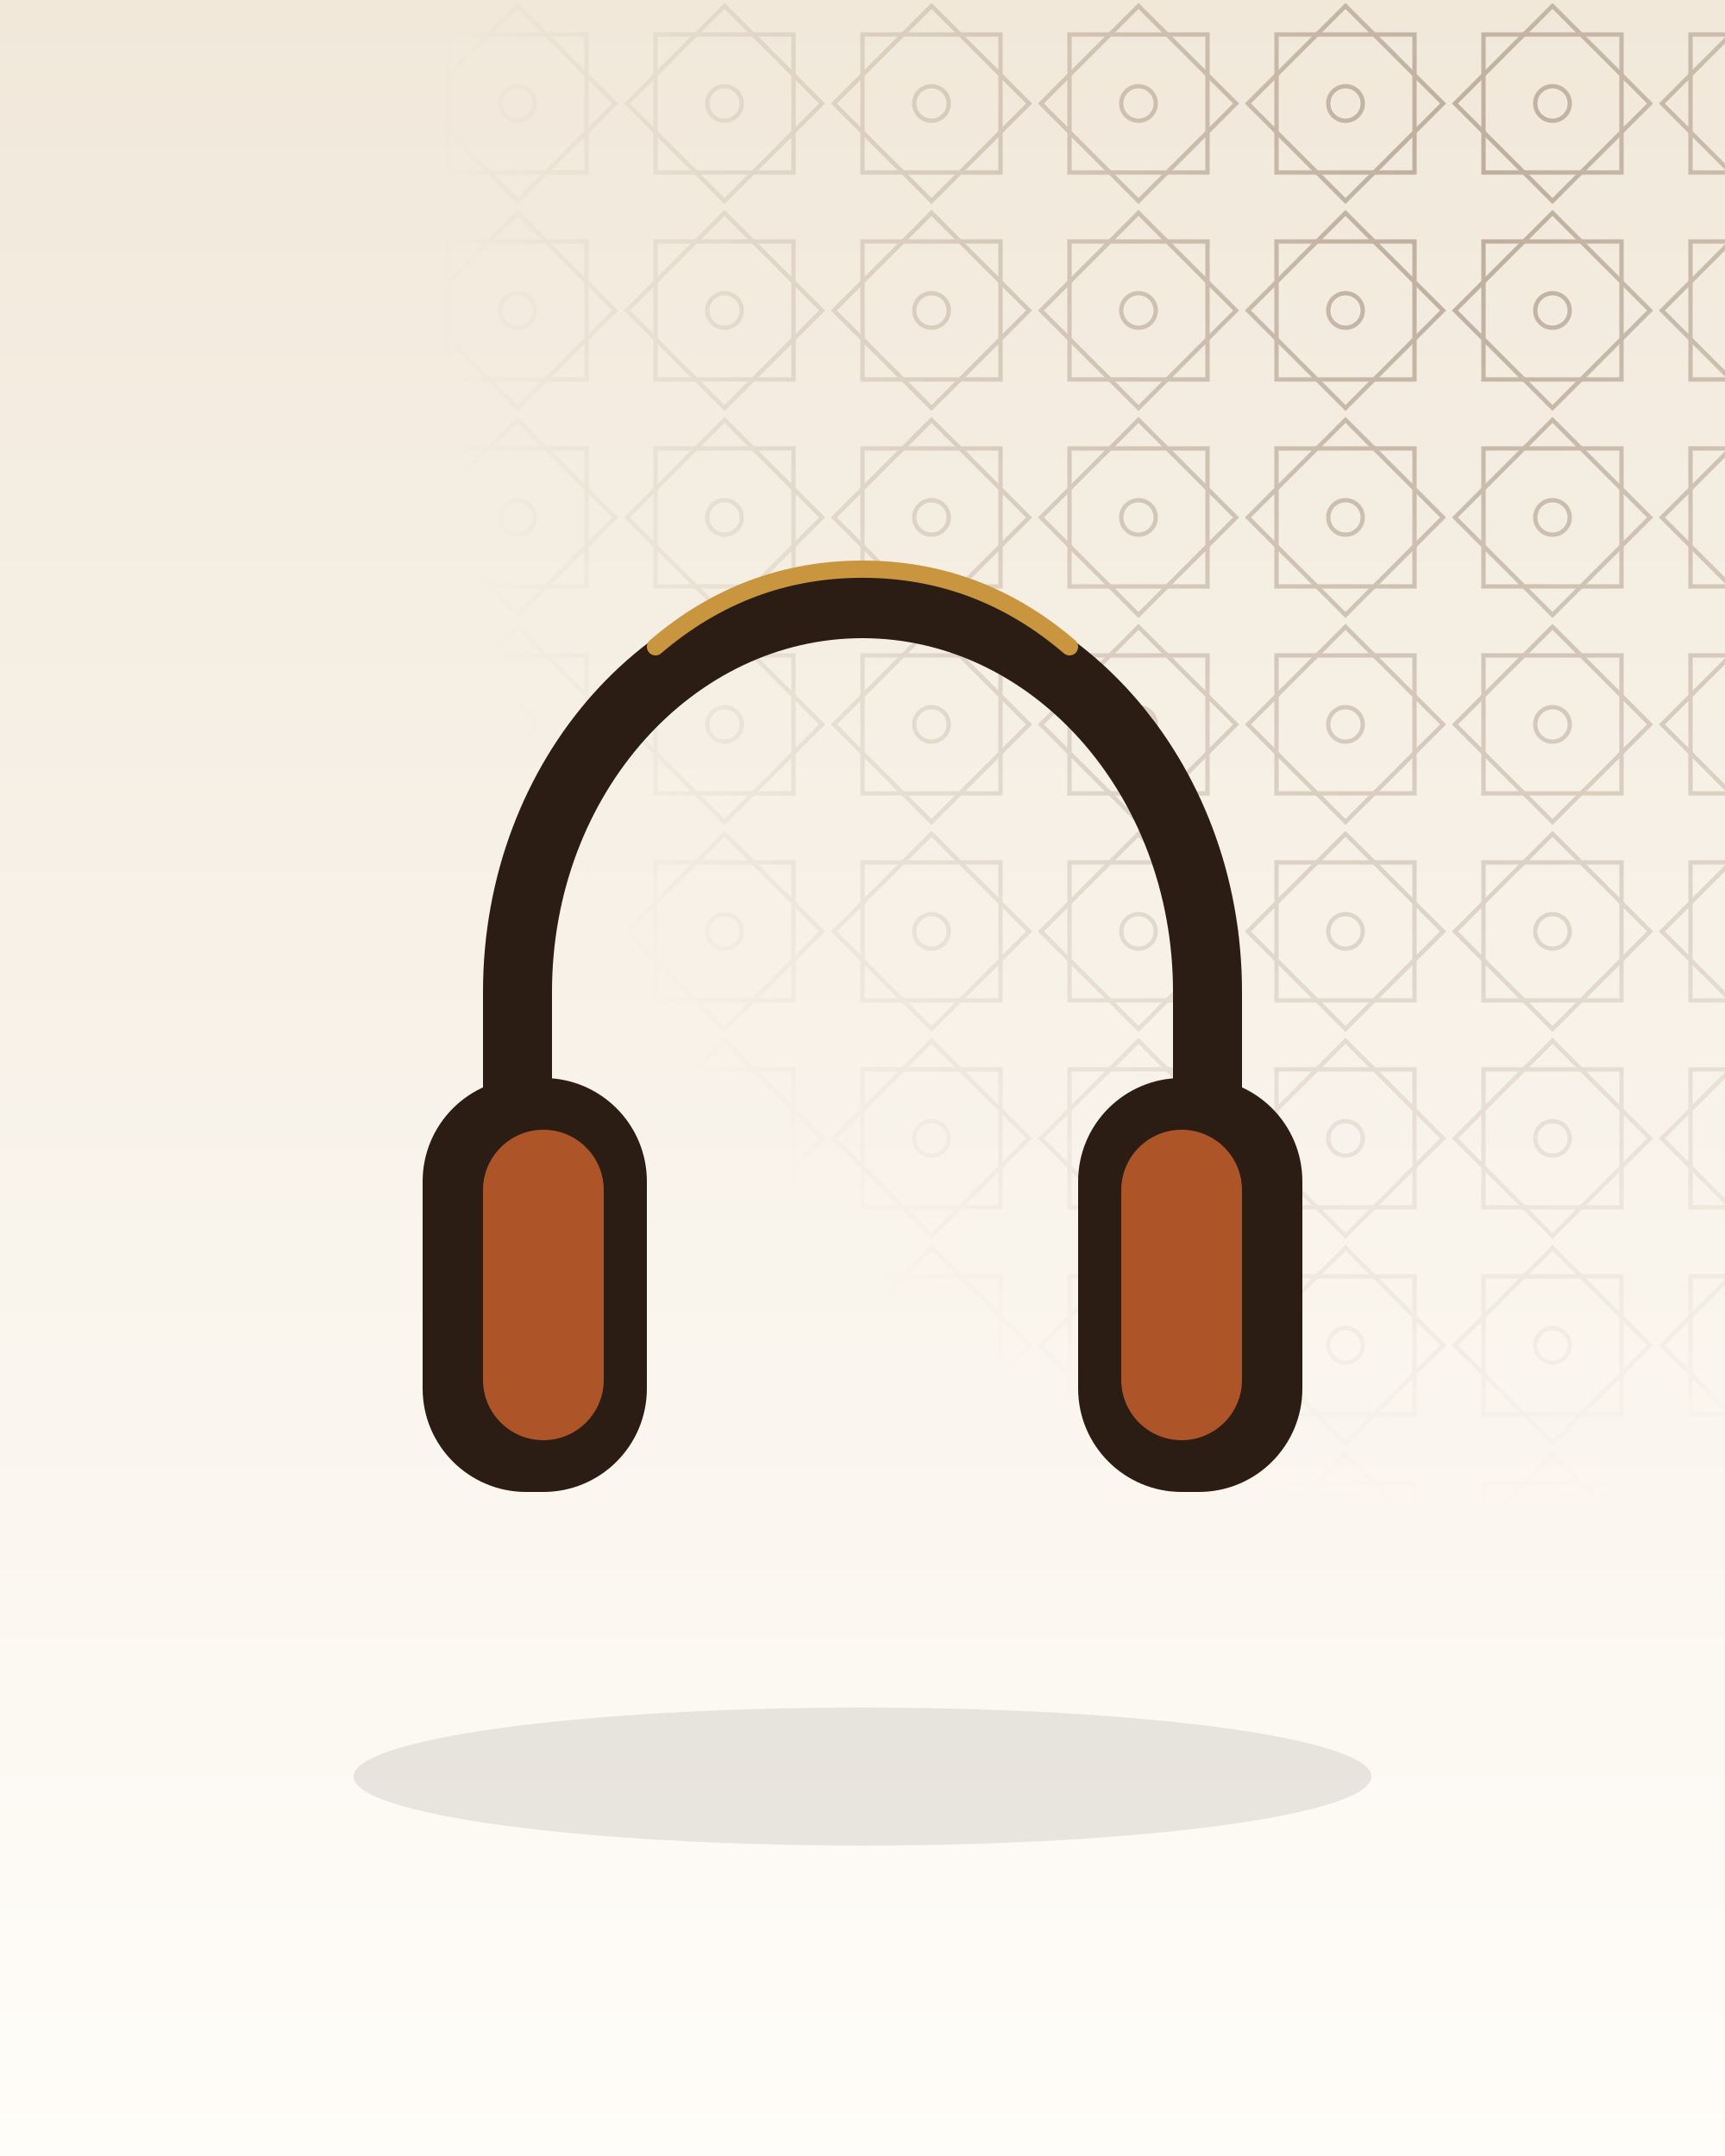
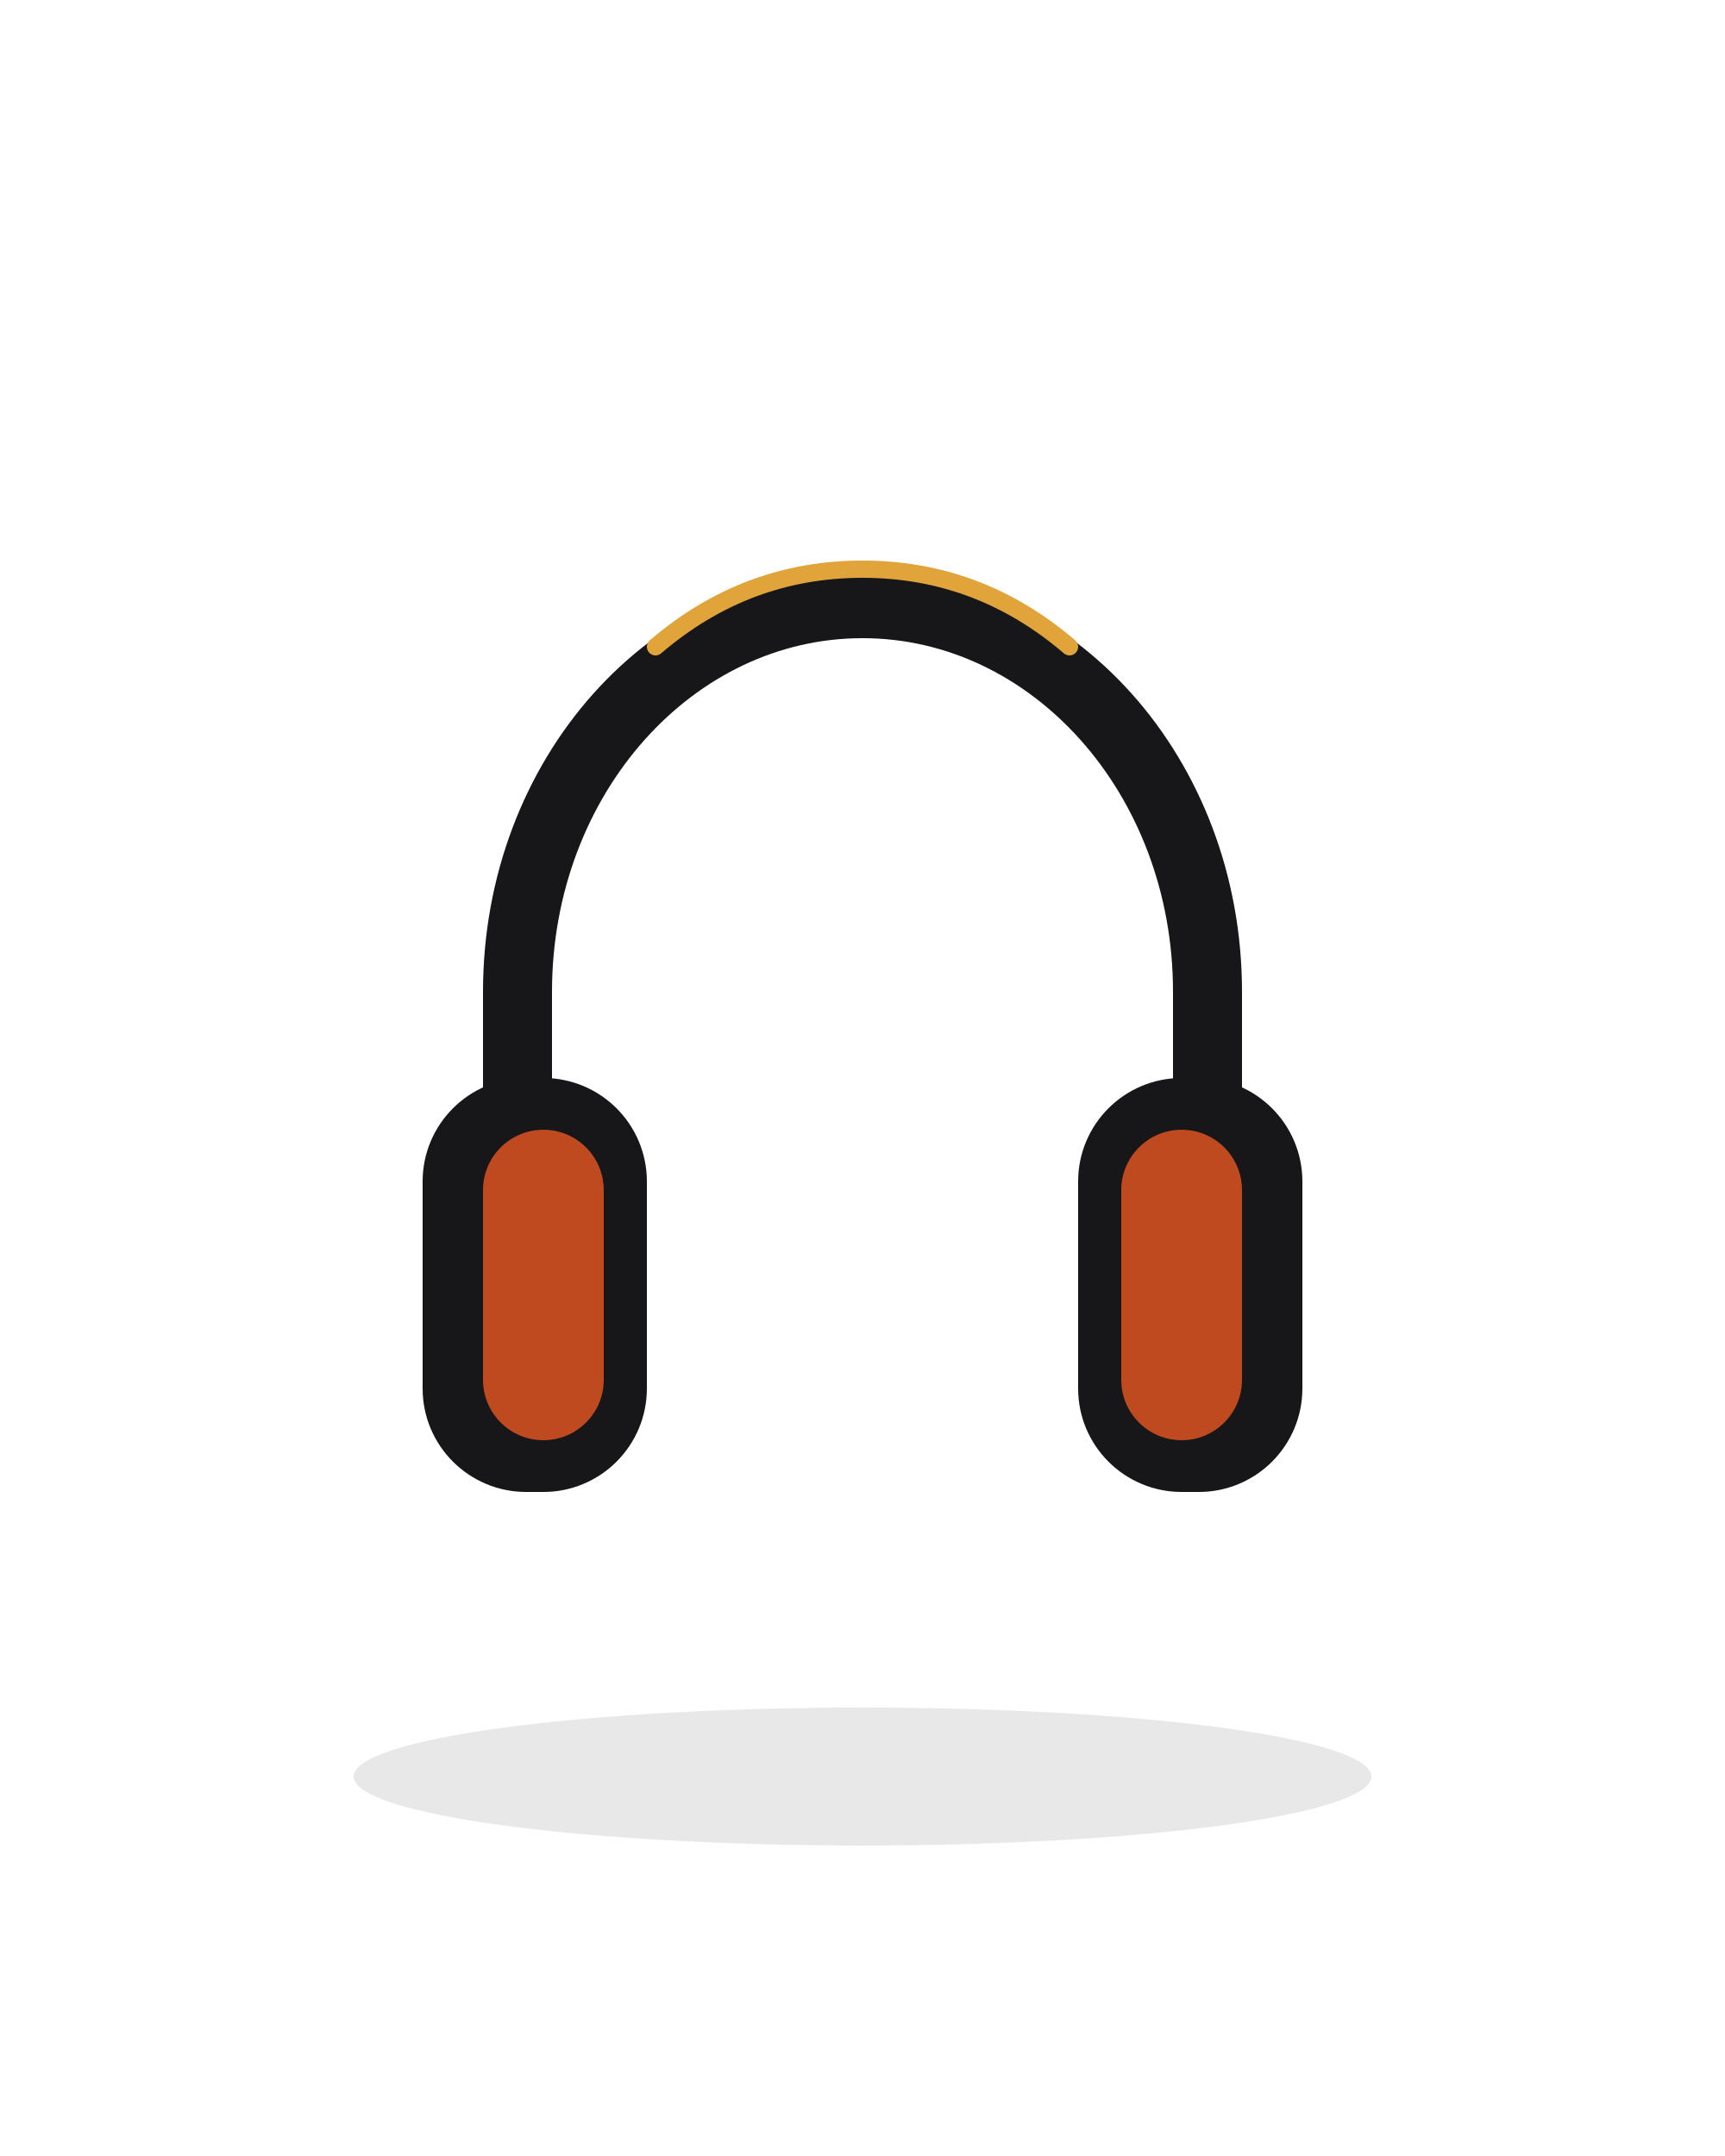
<svg xmlns="http://www.w3.org/2000/svg" viewBox="0 0 400 500" role="img" aria-label="Electronics — placeholder illustration">
-   <defs>
-     <linearGradient id="bg" x1="0" y1="0" x2="0" y2="1">
-       <stop offset="0" stop-color="#F1E8DA" />
-       <stop offset="1" stop-color="#FFFDF9" />
-     </linearGradient>
-     <pattern id="bp" width="48" height="48" patternUnits="userSpaceOnUse">
-       <g fill="none" stroke="#5A3A22" stroke-width="1" opacity="0.35">
-         <rect x="8" y="8" width="32" height="32" />
-         <rect x="8" y="8" width="32" height="32" transform="rotate(45 24 24)" />
-         <circle cx="24" cy="24" r="4" />
-       </g>
-     </pattern>
-     <radialGradient id="fade" cx="0.85" cy="0.1" r="0.6">
-       <stop offset="0" stop-color="#fff" stop-opacity="1" />
-       <stop offset="1" stop-color="#fff" stop-opacity="0" />
-     </radialGradient>
-     <mask id="m">
-       <rect width="400" height="500" fill="url(#fade)" />
-     </mask>
-   </defs>
-   <rect width="400" height="500" fill="url(#bg)" />
-   <rect width="400" height="500" fill="url(#bp)" mask="url(#m)" />
-   <ellipse cx="200" cy="412" rx="118" ry="16" fill="#2B1D14" opacity="0.10" />
-   <path d="M120 270v-40c0-50 36-90 80-90s80 40 80 90v40" fill="none" stroke="#2B1D14" stroke-width="16" stroke-linecap="round" />
-   <rect x="98" y="250" width="52" height="96" rx="24" fill="#2B1D14" />
-   <rect x="250" y="250" width="52" height="96" rx="24" fill="#2B1D14" />
-   <rect x="112" y="262" width="28" height="72" rx="14" fill="#AE5429" />
-   <rect x="260" y="262" width="28" height="72" rx="14" fill="#AE5429" />
-   <path d="M152 150c14-12 30-18 48-18s34 6 48 18" fill="none" stroke="#C9963F" stroke-width="4" stroke-linecap="round" />
+   <ellipse cx="200" cy="412" rx="118" ry="16" fill="#17171A" opacity="0.10" />
+   <path d="M120 270v-40c0-50 36-90 80-90s80 40 80 90v40" fill="none" stroke="#17171A" stroke-width="16" stroke-linecap="round" />
+   <rect x="98" y="250" width="52" height="96" rx="24" fill="#17171A" />
+   <rect x="250" y="250" width="52" height="96" rx="24" fill="#17171A" />
+   <rect x="112" y="262" width="28" height="72" rx="14" fill="#BF4A1F" />
+   <rect x="260" y="262" width="28" height="72" rx="14" fill="#BF4A1F" />
+   <path d="M152 150c14-12 30-18 48-18s34 6 48 18" fill="none" stroke="#E0A43A" stroke-width="4" stroke-linecap="round" />
</svg>
